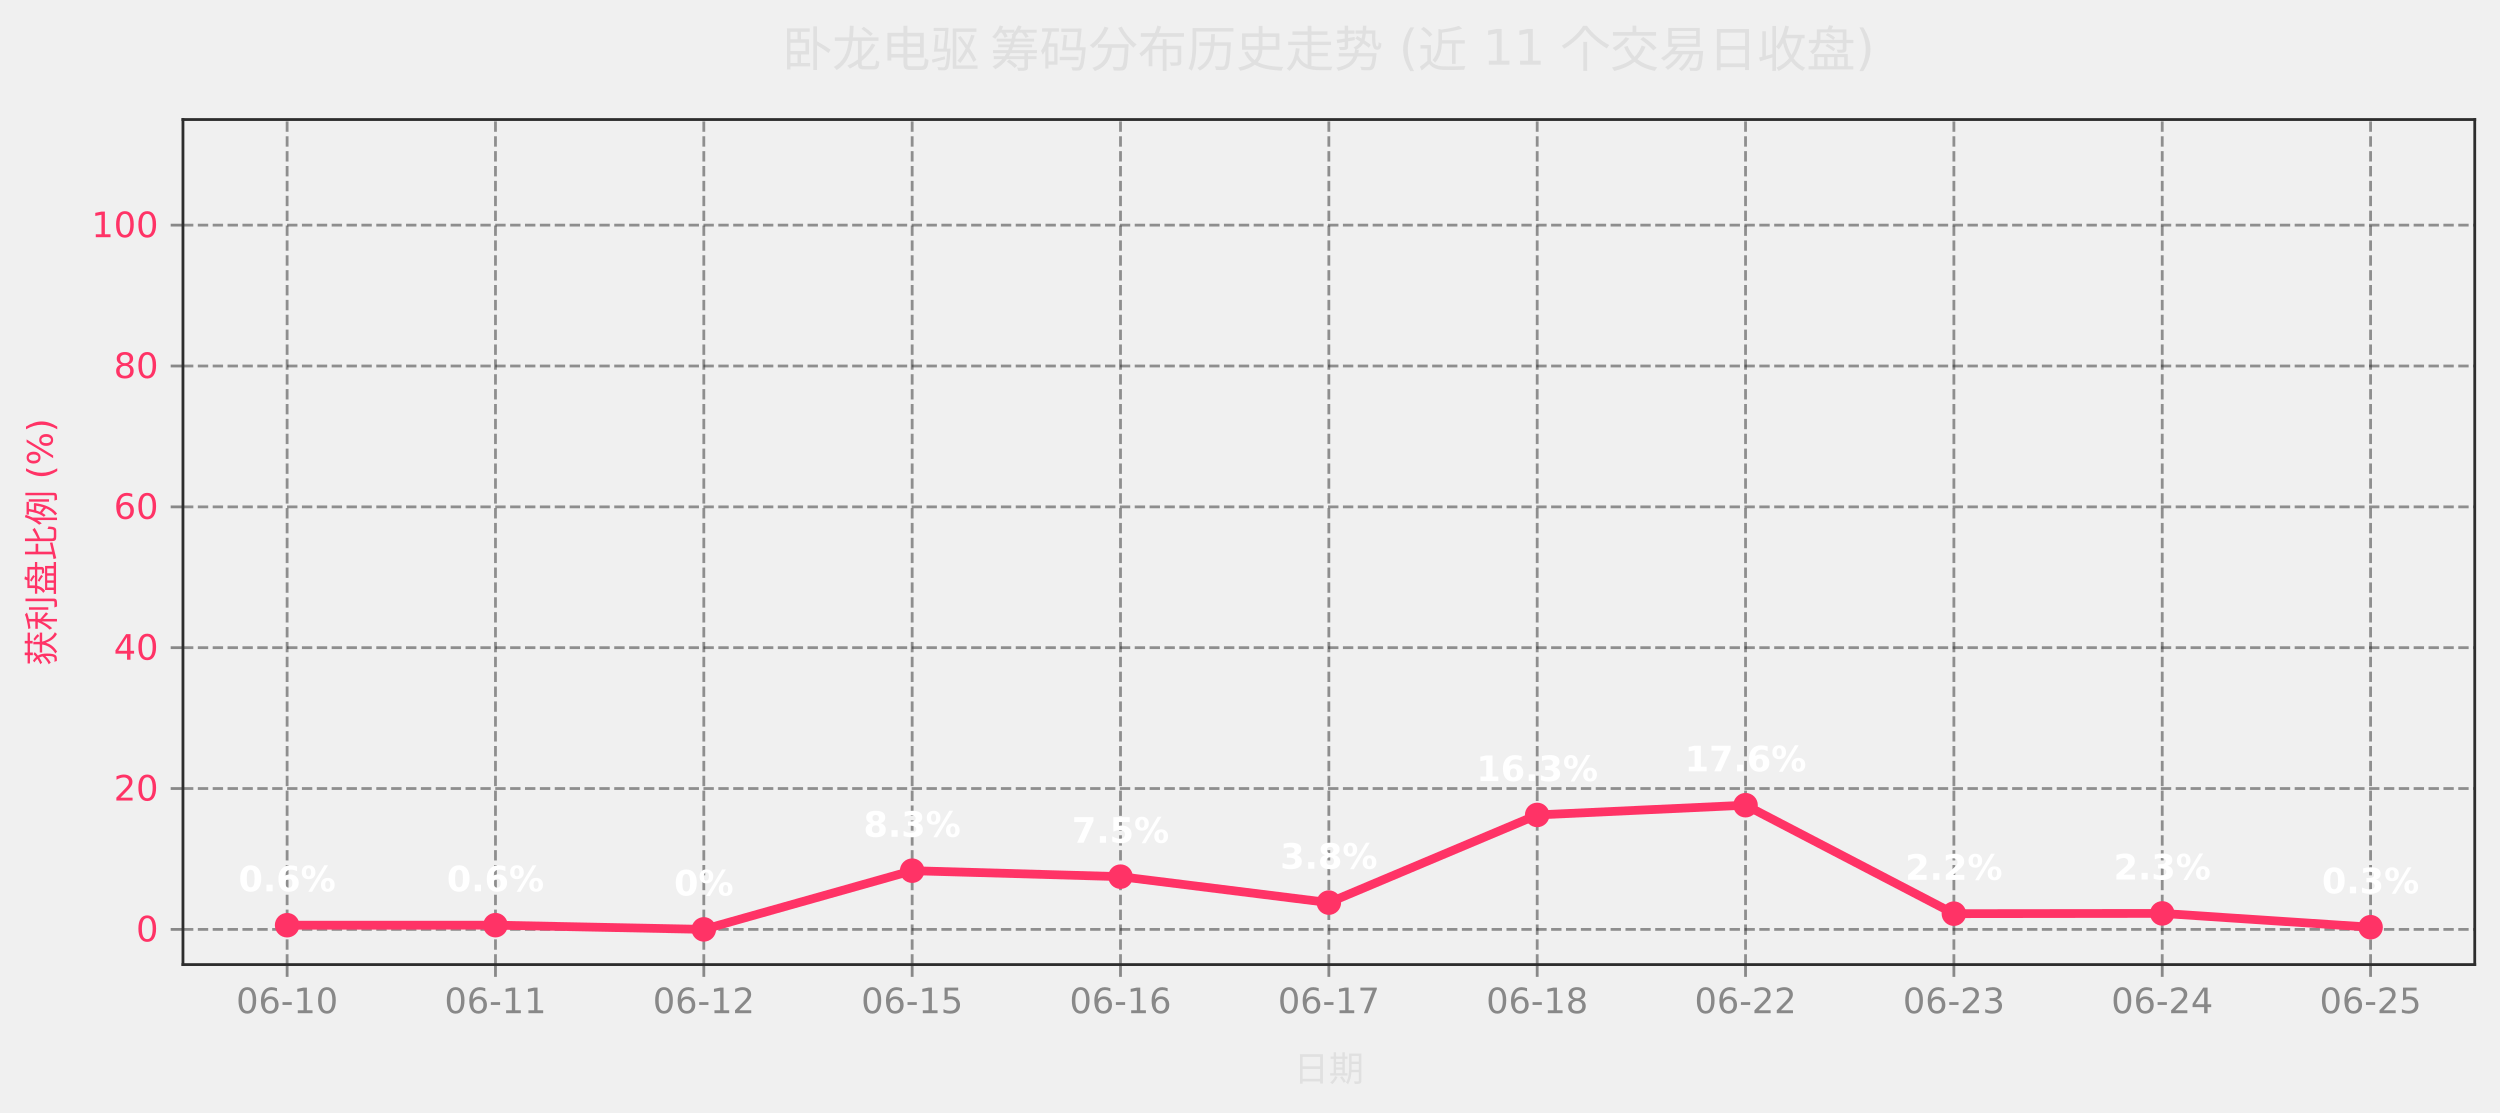
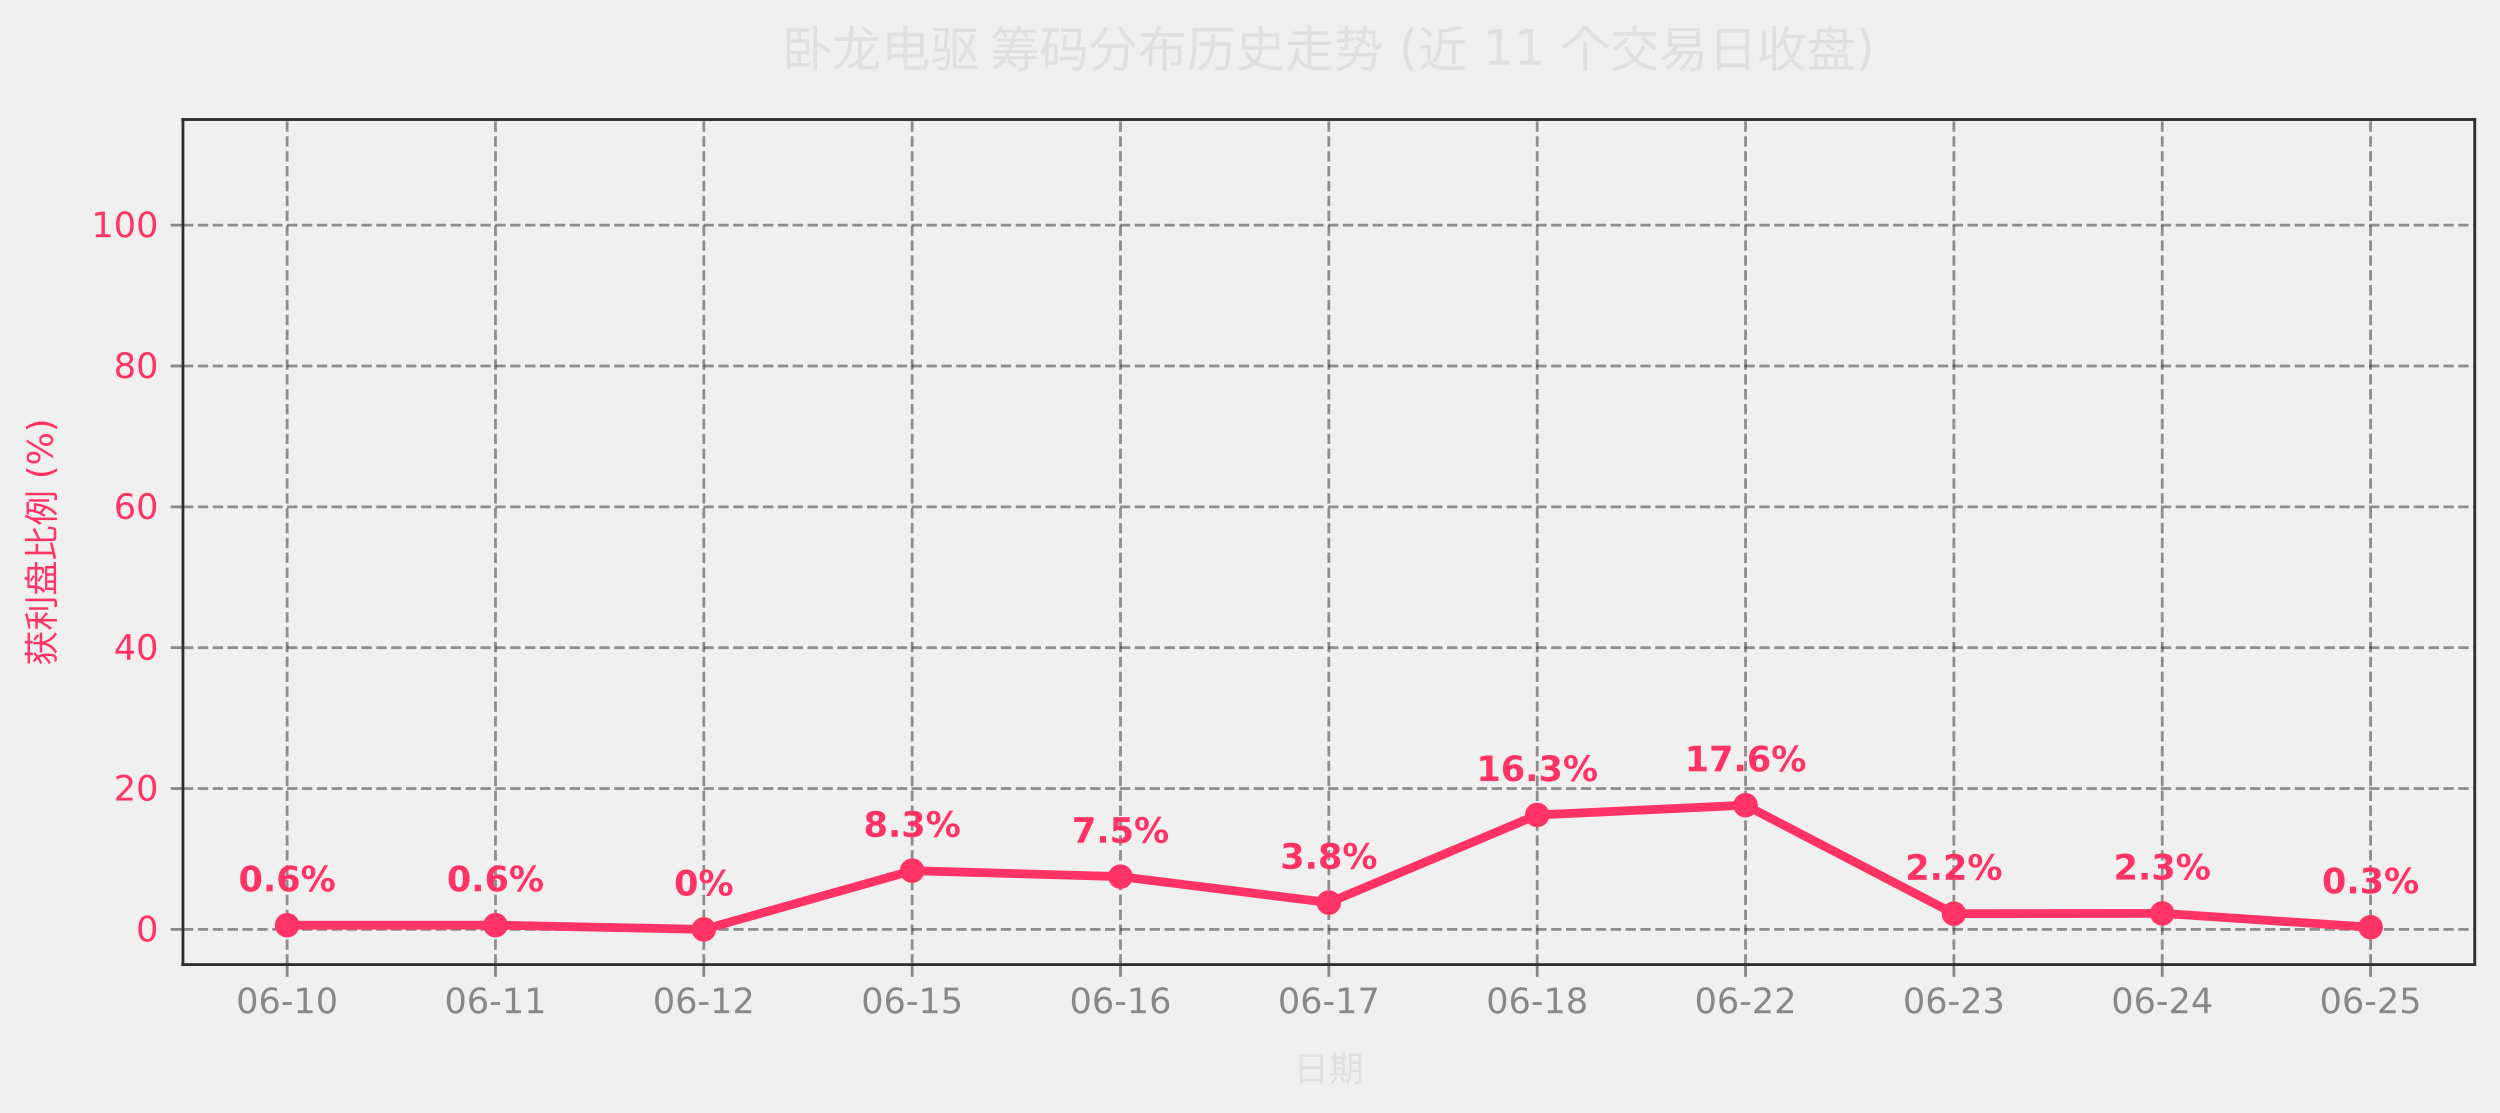
<svg xmlns="http://www.w3.org/2000/svg" xmlns:xlink="http://www.w3.org/1999/xlink" width="712.784pt" height="317.148pt" viewBox="0 0 712.784 317.148" version="1.1">
  <defs>
    <style type="text/css">*{stroke-linejoin: round; stroke-linecap: butt}</style>
  </defs>
  <g id="figure_1">
    <g id="patch_1">
      <path d="M 0 317.148  L 712.784 317.148  L 712.784 0  L 0 0  L 0 317.148  z " style="fill: none" />
    </g>
    <g id="axes_1">
      <g id="patch_2">
        <path d="M 52.163 275.017  L 705.584 275.017  L 705.584 34.08  L 52.163 34.08  L 52.163 275.017  z " style="fill: none" />
      </g>
      <g id="matplotlib.axis_1">
        <g id="xtick_1">
          <g id="line2d_1">
-             <path d="M 81.863 275.017  L 81.863 34.08  " clip-path="url(#p8da5aaf0dd)" style="fill: none; stroke-dasharray: 2.96,1.28; stroke-dashoffset: 0; stroke: #2d2d2d; stroke-opacity: 0.5; stroke-width: 0.8" />
+             <path d="M 81.863 275.017  L 81.863 34.08  " clip-path="url(#p177f1aa19a)" style="fill: none; stroke-dasharray: 2.96,1.28; stroke-dashoffset: 0; stroke: #2d2d2d; stroke-opacity: 0.5; stroke-width: 0.8" />
          </g>
          <g id="line2d_2">
            <defs>
-               <path id="mdc9361c525" d="M 0 0  L 0 3.5  " style="stroke: #888888; stroke-width: 0.8" />
+               <path id="ma092afe787" d="M 0 0  L 0 3.5  " style="stroke: #888888; stroke-width: 0.8" />
            </defs>
            <g>
-               <use xlink:href="#mdc9361c525" x="81.863" y="275.017" style="fill: #888888; stroke: #888888; stroke-width: 0.8" />
+               <use xlink:href="#ma092afe787" x="81.863" y="275.017" style="fill: #888888; stroke: #888888; stroke-width: 0.8" />
            </g>
          </g>
          <g id="text_1">
            <text style="fill: #888888; font: 10px 'WenQuanYi Zen Hei', 'DejaVu Sans', 'Arial', sans-serif; text-anchor: middle" x="81.863" y="288.873" transform="rotate(-0 81.86347 288.8728)">06-10</text>
          </g>
        </g>
        <g id="xtick_2">
          <g id="line2d_3">
-             <path d="M 141.265 275.017  L 141.265 34.08  " clip-path="url(#p8da5aaf0dd)" style="fill: none; stroke-dasharray: 2.96,1.28; stroke-dashoffset: 0; stroke: #2d2d2d; stroke-opacity: 0.5; stroke-width: 0.8" />
+             <path d="M 141.265 275.017  L 141.265 34.08  " clip-path="url(#p177f1aa19a)" style="fill: none; stroke-dasharray: 2.96,1.28; stroke-dashoffset: 0; stroke: #2d2d2d; stroke-opacity: 0.5; stroke-width: 0.8" />
          </g>
          <g id="line2d_4">
            <g>
-               <use xlink:href="#mdc9361c525" x="141.265" y="275.017" style="fill: #888888; stroke: #888888; stroke-width: 0.8" />
+               <use xlink:href="#ma092afe787" x="141.265" y="275.017" style="fill: #888888; stroke: #888888; stroke-width: 0.8" />
            </g>
          </g>
          <g id="text_2">
            <text style="fill: #888888; font: 10px 'WenQuanYi Zen Hei', 'DejaVu Sans', 'Arial', sans-serif; text-anchor: middle" x="141.265" y="288.873" transform="rotate(-0 141.2654 288.8728)">06-11</text>
          </g>
        </g>
        <g id="xtick_3">
          <g id="line2d_5">
-             <path d="M 200.667 275.017  L 200.667 34.08  " clip-path="url(#p8da5aaf0dd)" style="fill: none; stroke-dasharray: 2.96,1.28; stroke-dashoffset: 0; stroke: #2d2d2d; stroke-opacity: 0.5; stroke-width: 0.8" />
+             <path d="M 200.667 275.017  L 200.667 34.08  " clip-path="url(#p177f1aa19a)" style="fill: none; stroke-dasharray: 2.96,1.28; stroke-dashoffset: 0; stroke: #2d2d2d; stroke-opacity: 0.5; stroke-width: 0.8" />
          </g>
          <g id="line2d_6">
            <g>
-               <use xlink:href="#mdc9361c525" x="200.667" y="275.017" style="fill: #888888; stroke: #888888; stroke-width: 0.8" />
+               <use xlink:href="#ma092afe787" x="200.667" y="275.017" style="fill: #888888; stroke: #888888; stroke-width: 0.8" />
            </g>
          </g>
          <g id="text_3">
            <text style="fill: #888888; font: 10px 'WenQuanYi Zen Hei', 'DejaVu Sans', 'Arial', sans-serif; text-anchor: middle" x="200.667" y="288.873" transform="rotate(-0 200.6673 288.8728)">06-12</text>
          </g>
        </g>
        <g id="xtick_4">
          <g id="line2d_7">
-             <path d="M 260.069 275.017  L 260.069 34.08  " clip-path="url(#p8da5aaf0dd)" style="fill: none; stroke-dasharray: 2.96,1.28; stroke-dashoffset: 0; stroke: #2d2d2d; stroke-opacity: 0.5; stroke-width: 0.8" />
+             <path d="M 260.069 275.017  L 260.069 34.08  " clip-path="url(#p177f1aa19a)" style="fill: none; stroke-dasharray: 2.96,1.28; stroke-dashoffset: 0; stroke: #2d2d2d; stroke-opacity: 0.5; stroke-width: 0.8" />
          </g>
          <g id="line2d_8">
            <g>
-               <use xlink:href="#mdc9361c525" x="260.069" y="275.017" style="fill: #888888; stroke: #888888; stroke-width: 0.8" />
+               <use xlink:href="#ma092afe787" x="260.069" y="275.017" style="fill: #888888; stroke: #888888; stroke-width: 0.8" />
            </g>
          </g>
          <g id="text_4">
            <text style="fill: #888888; font: 10px 'WenQuanYi Zen Hei', 'DejaVu Sans', 'Arial', sans-serif; text-anchor: middle" x="260.069" y="288.873" transform="rotate(-0 260.0693 288.8728)">06-15</text>
          </g>
        </g>
        <g id="xtick_5">
          <g id="line2d_9">
-             <path d="M 319.471 275.017  L 319.471 34.08  " clip-path="url(#p8da5aaf0dd)" style="fill: none; stroke-dasharray: 2.96,1.28; stroke-dashoffset: 0; stroke: #2d2d2d; stroke-opacity: 0.5; stroke-width: 0.8" />
+             <path d="M 319.471 275.017  L 319.471 34.08  " clip-path="url(#p177f1aa19a)" style="fill: none; stroke-dasharray: 2.96,1.28; stroke-dashoffset: 0; stroke: #2d2d2d; stroke-opacity: 0.5; stroke-width: 0.8" />
          </g>
          <g id="line2d_10">
            <g>
-               <use xlink:href="#mdc9361c525" x="319.471" y="275.017" style="fill: #888888; stroke: #888888; stroke-width: 0.8" />
+               <use xlink:href="#ma092afe787" x="319.471" y="275.017" style="fill: #888888; stroke: #888888; stroke-width: 0.8" />
            </g>
          </g>
          <g id="text_5">
            <text style="fill: #888888; font: 10px 'WenQuanYi Zen Hei', 'DejaVu Sans', 'Arial', sans-serif; text-anchor: middle" x="319.471" y="288.873" transform="rotate(-0 319.4712 288.8728)">06-16</text>
          </g>
        </g>
        <g id="xtick_6">
          <g id="line2d_11">
-             <path d="M 378.873 275.017  L 378.873 34.08  " clip-path="url(#p8da5aaf0dd)" style="fill: none; stroke-dasharray: 2.96,1.28; stroke-dashoffset: 0; stroke: #2d2d2d; stroke-opacity: 0.5; stroke-width: 0.8" />
+             <path d="M 378.873 275.017  L 378.873 34.08  " clip-path="url(#p177f1aa19a)" style="fill: none; stroke-dasharray: 2.96,1.28; stroke-dashoffset: 0; stroke: #2d2d2d; stroke-opacity: 0.5; stroke-width: 0.8" />
          </g>
          <g id="line2d_12">
            <g>
-               <use xlink:href="#mdc9361c525" x="378.873" y="275.017" style="fill: #888888; stroke: #888888; stroke-width: 0.8" />
+               <use xlink:href="#ma092afe787" x="378.873" y="275.017" style="fill: #888888; stroke: #888888; stroke-width: 0.8" />
            </g>
          </g>
          <g id="text_6">
            <text style="fill: #888888; font: 10px 'WenQuanYi Zen Hei', 'DejaVu Sans', 'Arial', sans-serif; text-anchor: middle" x="378.873" y="288.873" transform="rotate(-0 378.8731 288.8728)">06-17</text>
          </g>
        </g>
        <g id="xtick_7">
          <g id="line2d_13">
-             <path d="M 438.275 275.017  L 438.275 34.08  " clip-path="url(#p8da5aaf0dd)" style="fill: none; stroke-dasharray: 2.96,1.28; stroke-dashoffset: 0; stroke: #2d2d2d; stroke-opacity: 0.5; stroke-width: 0.8" />
+             <path d="M 438.275 275.017  L 438.275 34.08  " clip-path="url(#p177f1aa19a)" style="fill: none; stroke-dasharray: 2.96,1.28; stroke-dashoffset: 0; stroke: #2d2d2d; stroke-opacity: 0.5; stroke-width: 0.8" />
          </g>
          <g id="line2d_14">
            <g>
-               <use xlink:href="#mdc9361c525" x="438.275" y="275.017" style="fill: #888888; stroke: #888888; stroke-width: 0.8" />
+               <use xlink:href="#ma092afe787" x="438.275" y="275.017" style="fill: #888888; stroke: #888888; stroke-width: 0.8" />
            </g>
          </g>
          <g id="text_7">
            <text style="fill: #888888; font: 10px 'WenQuanYi Zen Hei', 'DejaVu Sans', 'Arial', sans-serif; text-anchor: middle" x="438.275" y="288.873" transform="rotate(-0 438.2751 288.8728)">06-18</text>
          </g>
        </g>
        <g id="xtick_8">
          <g id="line2d_15">
-             <path d="M 497.677 275.017  L 497.677 34.08  " clip-path="url(#p8da5aaf0dd)" style="fill: none; stroke-dasharray: 2.96,1.28; stroke-dashoffset: 0; stroke: #2d2d2d; stroke-opacity: 0.5; stroke-width: 0.8" />
+             <path d="M 497.677 275.017  L 497.677 34.08  " clip-path="url(#p177f1aa19a)" style="fill: none; stroke-dasharray: 2.96,1.28; stroke-dashoffset: 0; stroke: #2d2d2d; stroke-opacity: 0.5; stroke-width: 0.8" />
          </g>
          <g id="line2d_16">
            <g>
-               <use xlink:href="#mdc9361c525" x="497.677" y="275.017" style="fill: #888888; stroke: #888888; stroke-width: 0.8" />
+               <use xlink:href="#ma092afe787" x="497.677" y="275.017" style="fill: #888888; stroke: #888888; stroke-width: 0.8" />
            </g>
          </g>
          <g id="text_8">
            <text style="fill: #888888; font: 10px 'WenQuanYi Zen Hei', 'DejaVu Sans', 'Arial', sans-serif; text-anchor: middle" x="497.677" y="288.873" transform="rotate(-0 497.677 288.8728)">06-22</text>
          </g>
        </g>
        <g id="xtick_9">
          <g id="line2d_17">
-             <path d="M 557.079 275.017  L 557.079 34.08  " clip-path="url(#p8da5aaf0dd)" style="fill: none; stroke-dasharray: 2.96,1.28; stroke-dashoffset: 0; stroke: #2d2d2d; stroke-opacity: 0.5; stroke-width: 0.8" />
+             <path d="M 557.079 275.017  L 557.079 34.08  " clip-path="url(#p177f1aa19a)" style="fill: none; stroke-dasharray: 2.96,1.28; stroke-dashoffset: 0; stroke: #2d2d2d; stroke-opacity: 0.5; stroke-width: 0.8" />
          </g>
          <g id="line2d_18">
            <g>
-               <use xlink:href="#mdc9361c525" x="557.079" y="275.017" style="fill: #888888; stroke: #888888; stroke-width: 0.8" />
+               <use xlink:href="#ma092afe787" x="557.079" y="275.017" style="fill: #888888; stroke: #888888; stroke-width: 0.8" />
            </g>
          </g>
          <g id="text_9">
            <text style="fill: #888888; font: 10px 'WenQuanYi Zen Hei', 'DejaVu Sans', 'Arial', sans-serif; text-anchor: middle" x="557.079" y="288.873" transform="rotate(-0 557.0789 288.8728)">06-23</text>
          </g>
        </g>
        <g id="xtick_10">
          <g id="line2d_19">
-             <path d="M 616.481 275.017  L 616.481 34.08  " clip-path="url(#p8da5aaf0dd)" style="fill: none; stroke-dasharray: 2.96,1.28; stroke-dashoffset: 0; stroke: #2d2d2d; stroke-opacity: 0.5; stroke-width: 0.8" />
+             <path d="M 616.481 275.017  L 616.481 34.08  " clip-path="url(#p177f1aa19a)" style="fill: none; stroke-dasharray: 2.96,1.28; stroke-dashoffset: 0; stroke: #2d2d2d; stroke-opacity: 0.5; stroke-width: 0.8" />
          </g>
          <g id="line2d_20">
            <g>
-               <use xlink:href="#mdc9361c525" x="616.481" y="275.017" style="fill: #888888; stroke: #888888; stroke-width: 0.8" />
+               <use xlink:href="#ma092afe787" x="616.481" y="275.017" style="fill: #888888; stroke: #888888; stroke-width: 0.8" />
            </g>
          </g>
          <g id="text_10">
            <text style="fill: #888888; font: 10px 'WenQuanYi Zen Hei', 'DejaVu Sans', 'Arial', sans-serif; text-anchor: middle" x="616.481" y="288.873" transform="rotate(-0 616.4809 288.8728)">06-24</text>
          </g>
        </g>
        <g id="xtick_11">
          <g id="line2d_21">
-             <path d="M 675.883 275.017  L 675.883 34.08  " clip-path="url(#p8da5aaf0dd)" style="fill: none; stroke-dasharray: 2.96,1.28; stroke-dashoffset: 0; stroke: #2d2d2d; stroke-opacity: 0.5; stroke-width: 0.8" />
+             <path d="M 675.883 275.017  L 675.883 34.08  " clip-path="url(#p177f1aa19a)" style="fill: none; stroke-dasharray: 2.96,1.28; stroke-dashoffset: 0; stroke: #2d2d2d; stroke-opacity: 0.5; stroke-width: 0.8" />
          </g>
          <g id="line2d_22">
            <g>
-               <use xlink:href="#mdc9361c525" x="675.883" y="275.017" style="fill: #888888; stroke: #888888; stroke-width: 0.8" />
+               <use xlink:href="#ma092afe787" x="675.883" y="275.017" style="fill: #888888; stroke: #888888; stroke-width: 0.8" />
            </g>
          </g>
          <g id="text_11">
            <text style="fill: #888888; font: 10px 'WenQuanYi Zen Hei', 'DejaVu Sans', 'Arial', sans-serif; text-anchor: middle" x="675.883" y="288.873" transform="rotate(-0 675.8828 288.8728)">06-25</text>
          </g>
        </g>
        <g id="text_12">
          <text style="fill: #e0e0e0; font: 10px 'WenQuanYi Zen Hei', 'DejaVu Sans', 'Arial', sans-serif; text-anchor: middle" x="378.873" y="308.287" transform="rotate(-0 378.8731 308.2869)">日期</text>
        </g>
      </g>
      <g id="matplotlib.axis_2">
        <g id="ytick_1">
          <g id="line2d_23">
-             <path d="M 52.163 264.978  L 705.584 264.978  " clip-path="url(#p8da5aaf0dd)" style="fill: none; stroke-dasharray: 2.96,1.28; stroke-dashoffset: 0; stroke: #2d2d2d; stroke-opacity: 0.5; stroke-width: 0.8" />
+             <path d="M 52.163 264.978  L 705.584 264.978  " clip-path="url(#p177f1aa19a)" style="fill: none; stroke-dasharray: 2.96,1.28; stroke-dashoffset: 0; stroke: #2d2d2d; stroke-opacity: 0.5; stroke-width: 0.8" />
          </g>
          <g id="line2d_24">
            <defs>
-               <path id="m81214aa334" d="M 0 0  L -3.5 0  " style="stroke: #888888; stroke-width: 0.8" />
+               <path id="m52bcf9af48" d="M 0 0  L -3.5 0  " style="stroke: #888888; stroke-width: 0.8" />
            </defs>
            <g>
-               <use xlink:href="#m81214aa334" x="52.163" y="264.978" style="fill: #888888; stroke: #888888; stroke-width: 0.8" />
+               <use xlink:href="#m52bcf9af48" x="52.163" y="264.978" style="fill: #888888; stroke: #888888; stroke-width: 0.8" />
            </g>
          </g>
          <g id="text_13">
            <text style="fill: #ff3366; font: 10px 'WenQuanYi Zen Hei', 'DejaVu Sans', 'Arial', sans-serif; text-anchor: end" x="45.163" y="268.406" transform="rotate(-0 45.1625 268.4057)">0</text>
          </g>
        </g>
        <g id="ytick_2">
          <g id="line2d_25">
-             <path d="M 52.163 224.822  L 705.584 224.822  " clip-path="url(#p8da5aaf0dd)" style="fill: none; stroke-dasharray: 2.96,1.28; stroke-dashoffset: 0; stroke: #2d2d2d; stroke-opacity: 0.5; stroke-width: 0.8" />
+             <path d="M 52.163 224.822  L 705.584 224.822  " clip-path="url(#p177f1aa19a)" style="fill: none; stroke-dasharray: 2.96,1.28; stroke-dashoffset: 0; stroke: #2d2d2d; stroke-opacity: 0.5; stroke-width: 0.8" />
          </g>
          <g id="line2d_26">
            <g>
-               <use xlink:href="#m81214aa334" x="52.163" y="224.822" style="fill: #888888; stroke: #888888; stroke-width: 0.8" />
+               <use xlink:href="#m52bcf9af48" x="52.163" y="224.822" style="fill: #888888; stroke: #888888; stroke-width: 0.8" />
            </g>
          </g>
          <g id="text_14">
            <text style="fill: #ff3366; font: 10px 'WenQuanYi Zen Hei', 'DejaVu Sans', 'Arial', sans-serif; text-anchor: end" x="45.163" y="228.25" transform="rotate(-0 45.1625 228.2496)">20</text>
          </g>
        </g>
        <g id="ytick_3">
          <g id="line2d_27">
-             <path d="M 52.163 184.665  L 705.584 184.665  " clip-path="url(#p8da5aaf0dd)" style="fill: none; stroke-dasharray: 2.96,1.28; stroke-dashoffset: 0; stroke: #2d2d2d; stroke-opacity: 0.5; stroke-width: 0.8" />
+             <path d="M 52.163 184.665  L 705.584 184.665  " clip-path="url(#p177f1aa19a)" style="fill: none; stroke-dasharray: 2.96,1.28; stroke-dashoffset: 0; stroke: #2d2d2d; stroke-opacity: 0.5; stroke-width: 0.8" />
          </g>
          <g id="line2d_28">
            <g>
-               <use xlink:href="#m81214aa334" x="52.163" y="184.665" style="fill: #888888; stroke: #888888; stroke-width: 0.8" />
+               <use xlink:href="#m52bcf9af48" x="52.163" y="184.665" style="fill: #888888; stroke: #888888; stroke-width: 0.8" />
            </g>
          </g>
          <g id="text_15">
            <text style="fill: #ff3366; font: 10px 'WenQuanYi Zen Hei', 'DejaVu Sans', 'Arial', sans-serif; text-anchor: end" x="45.163" y="188.094" transform="rotate(-0 45.1625 188.0936)">40</text>
          </g>
        </g>
        <g id="ytick_4">
          <g id="line2d_29">
-             <path d="M 52.163 144.509  L 705.584 144.509  " clip-path="url(#p8da5aaf0dd)" style="fill: none; stroke-dasharray: 2.96,1.28; stroke-dashoffset: 0; stroke: #2d2d2d; stroke-opacity: 0.5; stroke-width: 0.8" />
+             <path d="M 52.163 144.509  L 705.584 144.509  " clip-path="url(#p177f1aa19a)" style="fill: none; stroke-dasharray: 2.96,1.28; stroke-dashoffset: 0; stroke: #2d2d2d; stroke-opacity: 0.5; stroke-width: 0.8" />
          </g>
          <g id="line2d_30">
            <g>
-               <use xlink:href="#m81214aa334" x="52.163" y="144.509" style="fill: #888888; stroke: #888888; stroke-width: 0.8" />
+               <use xlink:href="#m52bcf9af48" x="52.163" y="144.509" style="fill: #888888; stroke: #888888; stroke-width: 0.8" />
            </g>
          </g>
          <g id="text_16">
            <text style="fill: #ff3366; font: 10px 'WenQuanYi Zen Hei', 'DejaVu Sans', 'Arial', sans-serif; text-anchor: end" x="45.163" y="147.938" transform="rotate(-0 45.1625 147.9376)">60</text>
          </g>
        </g>
        <g id="ytick_5">
          <g id="line2d_31">
-             <path d="M 52.163 104.353  L 705.584 104.353  " clip-path="url(#p8da5aaf0dd)" style="fill: none; stroke-dasharray: 2.96,1.28; stroke-dashoffset: 0; stroke: #2d2d2d; stroke-opacity: 0.5; stroke-width: 0.8" />
+             <path d="M 52.163 104.353  L 705.584 104.353  " clip-path="url(#p177f1aa19a)" style="fill: none; stroke-dasharray: 2.96,1.28; stroke-dashoffset: 0; stroke: #2d2d2d; stroke-opacity: 0.5; stroke-width: 0.8" />
          </g>
          <g id="line2d_32">
            <g>
-               <use xlink:href="#m81214aa334" x="52.163" y="104.353" style="fill: #888888; stroke: #888888; stroke-width: 0.8" />
+               <use xlink:href="#m52bcf9af48" x="52.163" y="104.353" style="fill: #888888; stroke: #888888; stroke-width: 0.8" />
            </g>
          </g>
          <g id="text_17">
            <text style="fill: #ff3366; font: 10px 'WenQuanYi Zen Hei', 'DejaVu Sans', 'Arial', sans-serif; text-anchor: end" x="45.163" y="107.782" transform="rotate(-0 45.1625 107.7815)">80</text>
          </g>
        </g>
        <g id="ytick_6">
          <g id="line2d_33">
-             <path d="M 52.163 64.197  L 705.584 64.197  " clip-path="url(#p8da5aaf0dd)" style="fill: none; stroke-dasharray: 2.96,1.28; stroke-dashoffset: 0; stroke: #2d2d2d; stroke-opacity: 0.5; stroke-width: 0.8" />
+             <path d="M 52.163 64.197  L 705.584 64.197  " clip-path="url(#p177f1aa19a)" style="fill: none; stroke-dasharray: 2.96,1.28; stroke-dashoffset: 0; stroke: #2d2d2d; stroke-opacity: 0.5; stroke-width: 0.8" />
          </g>
          <g id="line2d_34">
            <g>
-               <use xlink:href="#m81214aa334" x="52.163" y="64.197" style="fill: #888888; stroke: #888888; stroke-width: 0.8" />
+               <use xlink:href="#m52bcf9af48" x="52.163" y="64.197" style="fill: #888888; stroke: #888888; stroke-width: 0.8" />
            </g>
          </g>
          <g id="text_18">
            <text style="fill: #ff3366; font: 10px 'WenQuanYi Zen Hei', 'DejaVu Sans', 'Arial', sans-serif; text-anchor: end" x="45.163" y="67.625" transform="rotate(-0 45.1625 67.62547)">100</text>
          </g>
        </g>
        <g id="text_19">
          <text style="fill: #ff3366; font: 10px 'WenQuanYi Zen Hei', 'DejaVu Sans', 'Arial', sans-serif; text-anchor: middle" x="15.463" y="154.548" transform="rotate(-90 15.4625 154.5484)">获利盘比例 (%)</text>
        </g>
      </g>
      <g id="line2d_35">
-         <path d="M 81.863 263.791  L 141.265 263.779  L 200.667 264.978  L 260.069 248.245  L 319.471 249.945  L 378.873 257.35  L 438.275 232.349  L 497.677 229.572  L 557.079 260.5  L 616.481 260.424  L 675.883 264.359  " clip-path="url(#p8da5aaf0dd)" style="fill: none; stroke: #ff3366; stroke-width: 2.5; stroke-linecap: square" />
+         <path d="M 81.863 263.791  L 141.265 263.779  L 200.667 264.978  L 260.069 248.245  L 319.471 249.945  L 378.873 257.35  L 438.275 232.349  L 497.677 229.572  L 557.079 260.5  L 616.481 260.424  L 675.883 264.359  " clip-path="url(#p177f1aa19a)" style="fill: none; stroke: #ff3366; stroke-width: 2.5; stroke-linecap: square" />
        <defs>
-           <path id="mcd3fcfc149" d="M 0 3  C 0.796 3 1.559 2.684 2.121 2.121  C 2.684 1.559 3 0.796 3 0  C 3 -0.796 2.684 -1.559 2.121 -2.121  C 1.559 -2.684 0.796 -3 0 -3  C -0.796 -3 -1.559 -2.684 -2.121 -2.121  C -2.684 -1.559 -3 -0.796 -3 0  C -3 0.796 -2.684 1.559 -2.121 2.121  C -1.559 2.684 -0.796 3 0 3  z " style="stroke: #ff3366" />
+           <path id="m1f466db6cf" d="M 0 3  C 0.796 3 1.559 2.684 2.121 2.121  C 2.684 1.559 3 0.796 3 0  C 3 -0.796 2.684 -1.559 2.121 -2.121  C 1.559 -2.684 0.796 -3 0 -3  C -0.796 -3 -1.559 -2.684 -2.121 -2.121  C -2.684 -1.559 -3 -0.796 -3 0  C -3 0.796 -2.684 1.559 -2.121 2.121  C -1.559 2.684 -0.796 3 0 3  z " style="stroke: #ff3366" />
        </defs>
-         <g clip-path="url(#p8da5aaf0dd)">
-           <use xlink:href="#mcd3fcfc149" x="81.863" y="263.791" style="fill: #ff3366; stroke: #ff3366" />
-           <use xlink:href="#mcd3fcfc149" x="141.265" y="263.779" style="fill: #ff3366; stroke: #ff3366" />
-           <use xlink:href="#mcd3fcfc149" x="200.667" y="264.978" style="fill: #ff3366; stroke: #ff3366" />
-           <use xlink:href="#mcd3fcfc149" x="260.069" y="248.245" style="fill: #ff3366; stroke: #ff3366" />
-           <use xlink:href="#mcd3fcfc149" x="319.471" y="249.945" style="fill: #ff3366; stroke: #ff3366" />
-           <use xlink:href="#mcd3fcfc149" x="378.873" y="257.35" style="fill: #ff3366; stroke: #ff3366" />
-           <use xlink:href="#mcd3fcfc149" x="438.275" y="232.349" style="fill: #ff3366; stroke: #ff3366" />
-           <use xlink:href="#mcd3fcfc149" x="497.677" y="229.572" style="fill: #ff3366; stroke: #ff3366" />
-           <use xlink:href="#mcd3fcfc149" x="557.079" y="260.5" style="fill: #ff3366; stroke: #ff3366" />
-           <use xlink:href="#mcd3fcfc149" x="616.481" y="260.424" style="fill: #ff3366; stroke: #ff3366" />
-           <use xlink:href="#mcd3fcfc149" x="675.883" y="264.359" style="fill: #ff3366; stroke: #ff3366" />
+         <g clip-path="url(#p177f1aa19a)">
+           <use xlink:href="#m1f466db6cf" x="81.863" y="263.791" style="fill: #ff3366; stroke: #ff3366" />
+           <use xlink:href="#m1f466db6cf" x="141.265" y="263.779" style="fill: #ff3366; stroke: #ff3366" />
+           <use xlink:href="#m1f466db6cf" x="200.667" y="264.978" style="fill: #ff3366; stroke: #ff3366" />
+           <use xlink:href="#m1f466db6cf" x="260.069" y="248.245" style="fill: #ff3366; stroke: #ff3366" />
+           <use xlink:href="#m1f466db6cf" x="319.471" y="249.945" style="fill: #ff3366; stroke: #ff3366" />
+           <use xlink:href="#m1f466db6cf" x="378.873" y="257.35" style="fill: #ff3366; stroke: #ff3366" />
+           <use xlink:href="#m1f466db6cf" x="438.275" y="232.349" style="fill: #ff3366; stroke: #ff3366" />
+           <use xlink:href="#m1f466db6cf" x="497.677" y="229.572" style="fill: #ff3366; stroke: #ff3366" />
+           <use xlink:href="#m1f466db6cf" x="557.079" y="260.5" style="fill: #ff3366; stroke: #ff3366" />
+           <use xlink:href="#m1f466db6cf" x="616.481" y="260.424" style="fill: #ff3366; stroke: #ff3366" />
+           <use xlink:href="#m1f466db6cf" x="675.883" y="264.359" style="fill: #ff3366; stroke: #ff3366" />
        </g>
      </g>
      <g id="patch_3">
        <path d="M 52.163 275.017  L 52.163 34.08  " style="fill: none; stroke: #2d2d2d; stroke-width: 0.8; stroke-linejoin: miter; stroke-linecap: square" />
      </g>
      <g id="patch_4">
        <path d="M 705.584 275.017  L 705.584 34.08  " style="fill: none; stroke: #2d2d2d; stroke-width: 0.8; stroke-linejoin: miter; stroke-linecap: square" />
      </g>
      <g id="patch_5">
        <path d="M 52.163 275.017  L 705.584 275.017  " style="fill: none; stroke: #2d2d2d; stroke-width: 0.8; stroke-linejoin: miter; stroke-linecap: square" />
      </g>
      <g id="patch_6">
        <path d="M 52.163 34.08  L 705.584 34.08  " style="fill: none; stroke: #2d2d2d; stroke-width: 0.8; stroke-linejoin: miter; stroke-linecap: square" />
      </g>
      <g id="text_20">
-         <text style="fill: #ffffff; font: 700 10px 'WenQuanYi Zen Hei', 'DejaVu Sans', 'Arial', sans-serif; text-anchor: middle" x="81.863" y="254.13" transform="rotate(-0 81.86347 254.13)">0.6%</text>
+         <text style="fill: #ff3366; font: 700 10px 'WenQuanYi Zen Hei', 'DejaVu Sans', 'Arial', sans-serif; text-anchor: middle" x="81.863" y="254.13" transform="rotate(-0 81.86347 254.13)">0.6%</text>
      </g>
      <g id="text_21">
-         <text style="fill: #ffffff; font: 700 10px 'WenQuanYi Zen Hei', 'DejaVu Sans', 'Arial', sans-serif; text-anchor: middle" x="141.265" y="254.118" transform="rotate(-0 141.2654 254.118)">0.6%</text>
+         <text style="fill: #ff3366; font: 700 10px 'WenQuanYi Zen Hei', 'DejaVu Sans', 'Arial', sans-serif; text-anchor: middle" x="141.265" y="254.118" transform="rotate(-0 141.2654 254.118)">0.6%</text>
      </g>
      <g id="text_22">
-         <text style="fill: #ffffff; font: 700 10px 'WenQuanYi Zen Hei', 'DejaVu Sans', 'Arial', sans-serif; text-anchor: middle" x="200.667" y="255.317" transform="rotate(-0 200.6673 255.3166)">0%</text>
+         <text style="fill: #ff3366; font: 700 10px 'WenQuanYi Zen Hei', 'DejaVu Sans', 'Arial', sans-serif; text-anchor: middle" x="200.667" y="255.317" transform="rotate(-0 200.6673 255.3166)">0%</text>
      </g>
      <g id="text_23">
-         <text style="fill: #ffffff; font: 700 10px 'WenQuanYi Zen Hei', 'DejaVu Sans', 'Arial', sans-serif; text-anchor: middle" x="260.069" y="238.584" transform="rotate(-0 260.0693 238.5836)">8.3%</text>
+         <text style="fill: #ff3366; font: 700 10px 'WenQuanYi Zen Hei', 'DejaVu Sans', 'Arial', sans-serif; text-anchor: middle" x="260.069" y="238.584" transform="rotate(-0 260.0693 238.5836)">8.3%</text>
      </g>
      <g id="text_24">
-         <text style="fill: #ffffff; font: 700 10px 'WenQuanYi Zen Hei', 'DejaVu Sans', 'Arial', sans-serif; text-anchor: middle" x="319.471" y="240.284" transform="rotate(-0 319.4712 240.2842)">7.5%</text>
+         <text style="fill: #ff3366; font: 700 10px 'WenQuanYi Zen Hei', 'DejaVu Sans', 'Arial', sans-serif; text-anchor: middle" x="319.471" y="240.284" transform="rotate(-0 319.4712 240.2842)">7.5%</text>
      </g>
      <g id="text_25">
-         <text style="fill: #ffffff; font: 700 10px 'WenQuanYi Zen Hei', 'DejaVu Sans', 'Arial', sans-serif; text-anchor: middle" x="378.873" y="247.689" transform="rotate(-0 378.8731 247.689)">3.8%</text>
+         <text style="fill: #ff3366; font: 700 10px 'WenQuanYi Zen Hei', 'DejaVu Sans', 'Arial', sans-serif; text-anchor: middle" x="378.873" y="247.689" transform="rotate(-0 378.8731 247.689)">3.8%</text>
      </g>
      <g id="text_26">
-         <text style="fill: #ffffff; font: 700 10px 'WenQuanYi Zen Hei', 'DejaVu Sans', 'Arial', sans-serif; text-anchor: middle" x="438.275" y="222.688" transform="rotate(-0 438.2751 222.6878)">16.3%</text>
+         <text style="fill: #ff3366; font: 700 10px 'WenQuanYi Zen Hei', 'DejaVu Sans', 'Arial', sans-serif; text-anchor: middle" x="438.275" y="222.688" transform="rotate(-0 438.2751 222.6878)">16.3%</text>
      </g>
      <g id="text_27">
-         <text style="fill: #ffffff; font: 700 10px 'WenQuanYi Zen Hei', 'DejaVu Sans', 'Arial', sans-serif; text-anchor: middle" x="497.677" y="219.911" transform="rotate(-0 497.677 219.911)">17.6%</text>
+         <text style="fill: #ff3366; font: 700 10px 'WenQuanYi Zen Hei', 'DejaVu Sans', 'Arial', sans-serif; text-anchor: middle" x="497.677" y="219.911" transform="rotate(-0 497.677 219.911)">17.6%</text>
      </g>
      <g id="text_28">
-         <text style="fill: #ffffff; font: 700 10px 'WenQuanYi Zen Hei', 'DejaVu Sans', 'Arial', sans-serif; text-anchor: middle" x="557.079" y="250.839" transform="rotate(-0 557.0789 250.8392)">2.2%</text>
+         <text style="fill: #ff3366; font: 700 10px 'WenQuanYi Zen Hei', 'DejaVu Sans', 'Arial', sans-serif; text-anchor: middle" x="557.079" y="250.839" transform="rotate(-0 557.0789 250.8392)">2.2%</text>
      </g>
      <g id="text_29">
-         <text style="fill: #ffffff; font: 700 10px 'WenQuanYi Zen Hei', 'DejaVu Sans', 'Arial', sans-serif; text-anchor: middle" x="616.481" y="250.763" transform="rotate(-0 616.4809 250.7629)">2.3%</text>
+         <text style="fill: #ff3366; font: 700 10px 'WenQuanYi Zen Hei', 'DejaVu Sans', 'Arial', sans-serif; text-anchor: middle" x="616.481" y="250.763" transform="rotate(-0 616.4809 250.7629)">2.3%</text>
      </g>
      <g id="text_30">
-         <text style="fill: #ffffff; font: 700 10px 'WenQuanYi Zen Hei', 'DejaVu Sans', 'Arial', sans-serif; text-anchor: middle" x="675.883" y="254.698" transform="rotate(-0 675.8828 254.6982)">0.3%</text>
+         <text style="fill: #ff3366; font: 700 10px 'WenQuanYi Zen Hei', 'DejaVu Sans', 'Arial', sans-serif; text-anchor: middle" x="675.883" y="254.698" transform="rotate(-0 675.8828 254.6982)">0.3%</text>
      </g>
      <g id="text_31">
        <text style="fill: #e0e0e0; font: 14px 'WenQuanYi Zen Hei', 'DejaVu Sans', 'Arial', sans-serif; text-anchor: middle" x="378.873" y="19.08" transform="rotate(-0 378.8731 19.08031)">卧龙电驱 筹码分布历史走势 (近 11 个交易日收盘)</text>
      </g>
    </g>
  </g>
  <defs>
-     <clipPath id="p8da5aaf0dd">
+     <clipPath id="p177f1aa19a">
      <rect x="52.163" y="34.08" width="653.421" height="240.936" />
    </clipPath>
  </defs>
</svg>
